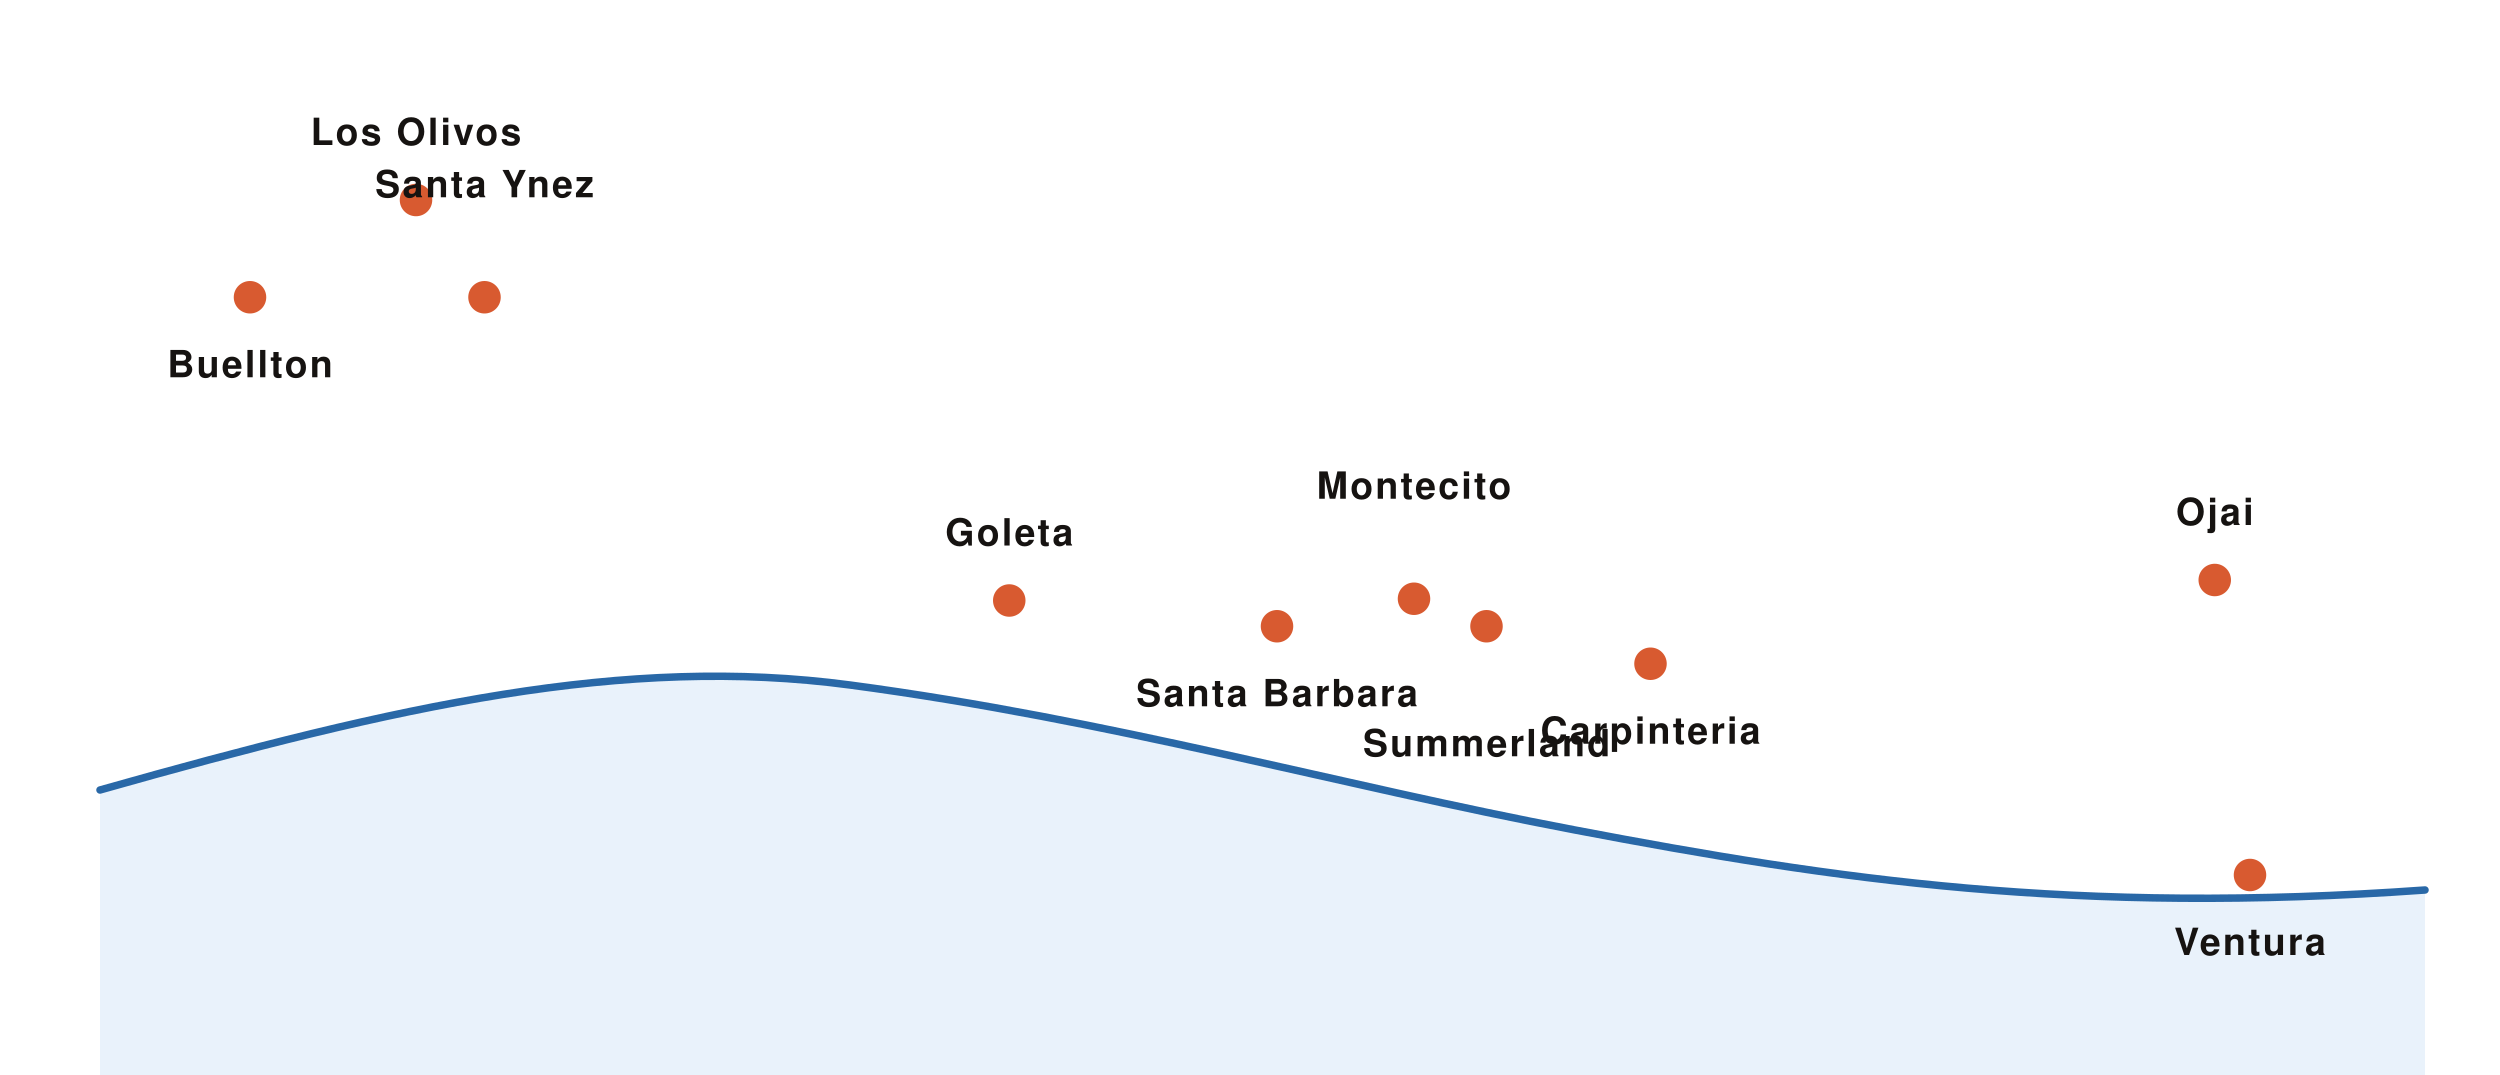
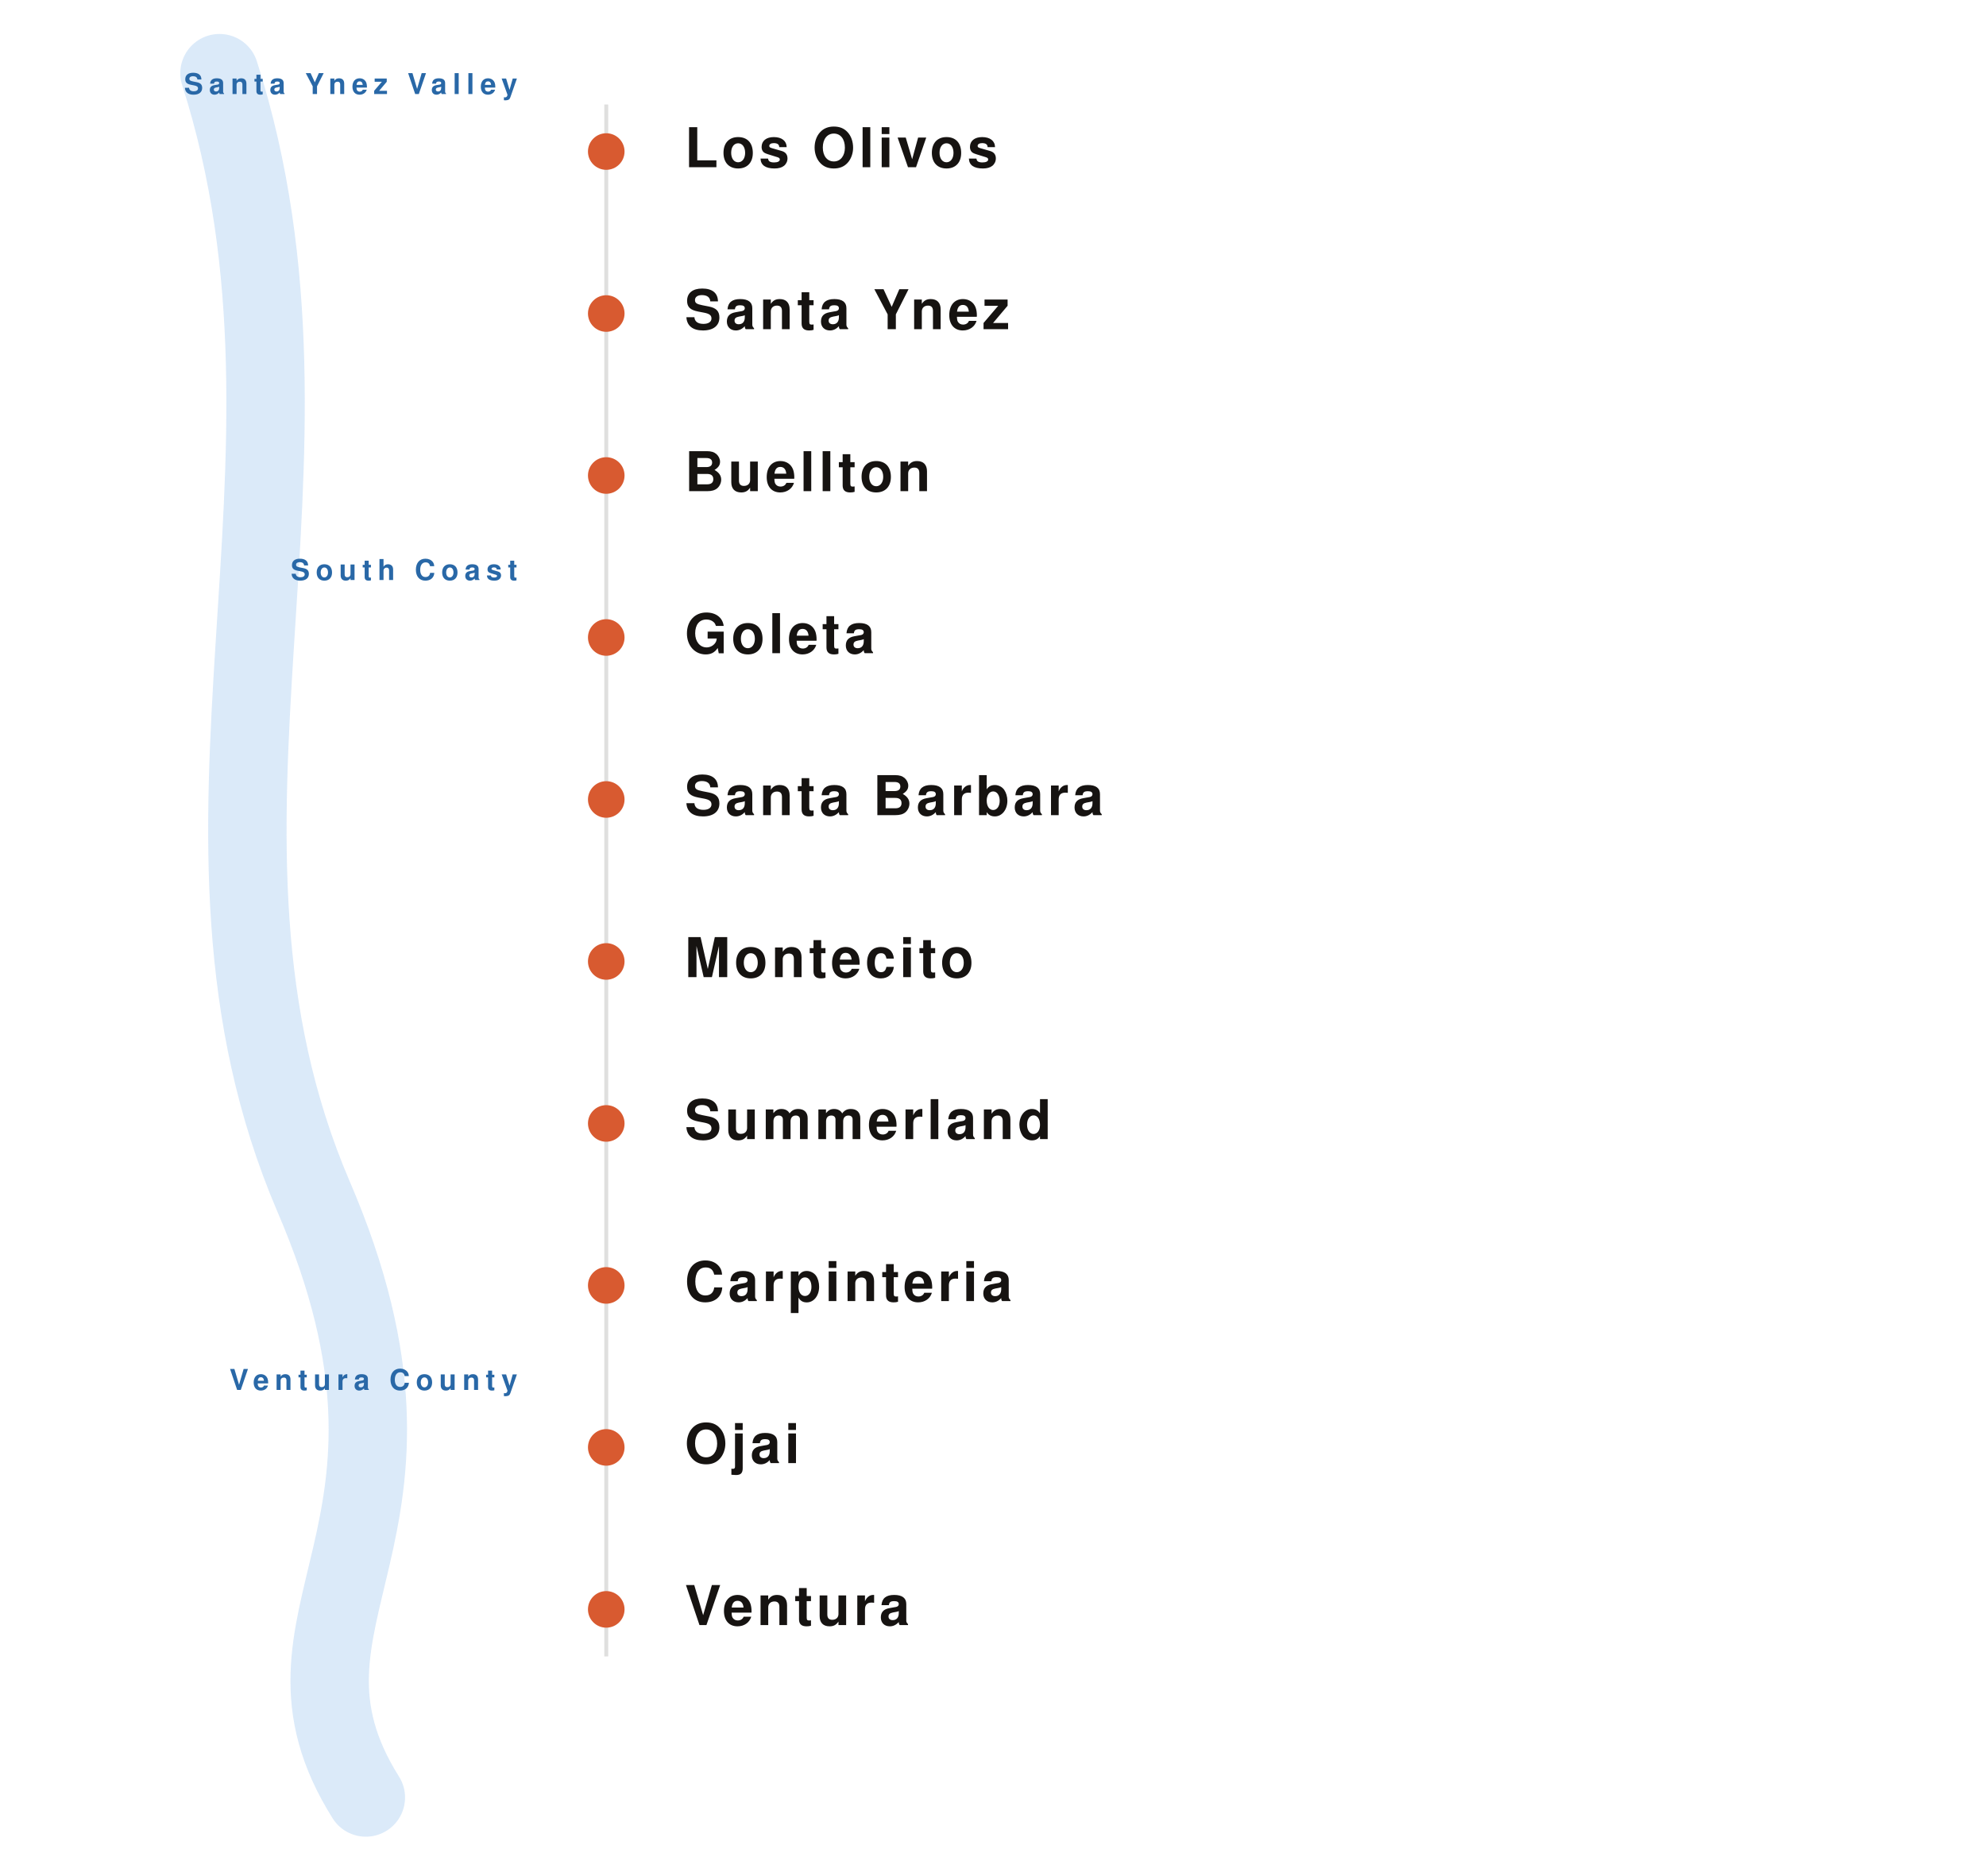
- <svg xmlns="http://www.w3.org/2000/svg" viewBox="0 0 1000 430" role="img" aria-labelledby="mapTitle mapDesc" class="area-map" preserveAspectRatio="xMidYMid meet">
+ <svg xmlns="http://www.w3.org/2000/svg" viewBox="0 0 760 718" role="img" aria-labelledby="mapTitle mapDesc" class="area-map" preserveAspectRatio="xMidYMid meet">
  <style>
-     .sea   { fill: #85B7EB; opacity: 0.18; }
-     .coast { stroke: #2968A7; stroke-width: 3; stroke-linecap: round; }
+     .coast { stroke: #85B7EB; stroke-width: 30; stroke-linecap: round; fill: none; opacity: 0.30; }
+     .spine { stroke: #161311; stroke-width: 1.5; opacity: 0.14; }
    .pin circle { fill: #D85A30; }
    .pin text {
      font-family: "Helvetica Neue", Helvetica, Arial, sans-serif;
-       font-size: 15px; font-weight: 700; letter-spacing: 0.06em;
+       font-size: 21px; font-weight: 700; letter-spacing: 0.07em;
      fill: #161311; text-transform: uppercase;
    }
+     .group {
+       font-family: "Helvetica Neue", Helvetica, Arial, sans-serif;
+       font-size: 11px; font-weight: 700; letter-spacing: 0.20em;
+       fill: #2968A7; text-transform: uppercase;
+     }
  </style>
-   <path class="sea" d="M 40 316 C 160 282, 250 262, 340 274            C 445 288, 535 314, 630 332            C 735 352, 830 366, 970 356            L 970 430 L 40 430 Z" />
-   <path class="coast" fill="none" d="M 40 316 C 160 282, 250 262, 340 274            C 445 288, 535 314, 630 332            C 735 352, 830 366, 970 356" />
+   <path class="coast" d="M 84 28 C 132 178, 60 318, 120 458 C 176 588, 96 618, 140 688" />
+   <line class="spine" x1="232" y1="40" x2="232" y2="634" />
+   <text class="group" x="198" y="36" text-anchor="end">Santa Ynez Valley</text>
  <g class="pin">
-     <circle cx="166.4" cy="80.0" r="6.5" />
-     <text x="166.4" y="58.0" text-anchor="middle">Los Olivos</text>
+     <circle cx="232" cy="58" r="7" />
+     <text x="262" y="64">Los Olivos</text>
  </g>
  <g class="pin">
-     <circle cx="100.0" cy="118.9" r="6.5" />
-     <text x="100.0" y="150.9" text-anchor="middle">Buellton</text>
+     <circle cx="232" cy="120" r="7" />
+     <text x="262" y="126">Santa Ynez</text>
  </g>
  <g class="pin">
-     <circle cx="193.8" cy="118.9" r="6.5" />
-     <text x="193.8" y="78.9" text-anchor="middle">Santa Ynez</text>
+     <circle cx="232" cy="182" r="7" />
+     <text x="262" y="188">Buellton</text>
+   </g>
+   <text class="group" x="198" y="222" text-anchor="end">South Coast</text>
+   <g class="pin">
+     <circle cx="232" cy="244" r="7" />
+     <text x="262" y="250">Goleta</text>
  </g>
  <g class="pin">
-     <circle cx="403.7" cy="240.2" r="6.5" />
-     <text x="403.7" y="218.2" text-anchor="middle">Goleta</text>
+     <circle cx="232" cy="306" r="7" />
+     <text x="262" y="312">Santa Barbara</text>
  </g>
  <g class="pin">
-     <circle cx="510.8" cy="250.5" r="6.5" />
-     <text x="510.8" y="282.5" text-anchor="middle">Santa Barbara</text>
+     <circle cx="232" cy="368" r="7" />
+     <text x="262" y="374">Montecito</text>
  </g>
  <g class="pin">
-     <circle cx="565.6" cy="239.5" r="6.5" />
-     <text x="565.6" y="199.5" text-anchor="middle">Montecito</text>
+     <circle cx="232" cy="430" r="7" />
+     <text x="262" y="436">Summerland</text>
  </g>
  <g class="pin">
-     <circle cx="594.6" cy="250.5" r="6.5" />
-     <text x="594.6" y="302.5" text-anchor="middle">Summerland</text>
+     <circle cx="232" cy="492" r="7" />
+     <text x="262" y="498">Carpinteria</text>
+   </g>
+   <text class="group" x="198" y="532" text-anchor="end">Ventura County</text>
+   <g class="pin">
+     <circle cx="232" cy="554" r="7" />
+     <text x="262" y="560">Ojai</text>
  </g>
  <g class="pin">
-     <circle cx="660.2" cy="265.5" r="6.5" />
-     <text x="660.2" y="297.5" text-anchor="middle">Carpinteria</text>
-   </g>
-   <g class="pin">
-     <circle cx="885.9" cy="232.0" r="6.5" />
-     <text x="885.9" y="210.0" text-anchor="middle">Ojai</text>
-   </g>
-   <g class="pin">
-     <circle cx="900.0" cy="350.0" r="6.5" />
-     <text x="900.0" y="382.0" text-anchor="middle">Ventura</text>
+     <circle cx="232" cy="616" r="7" />
+     <text x="262" y="622">Ventura</text>
  </g>
</svg>
